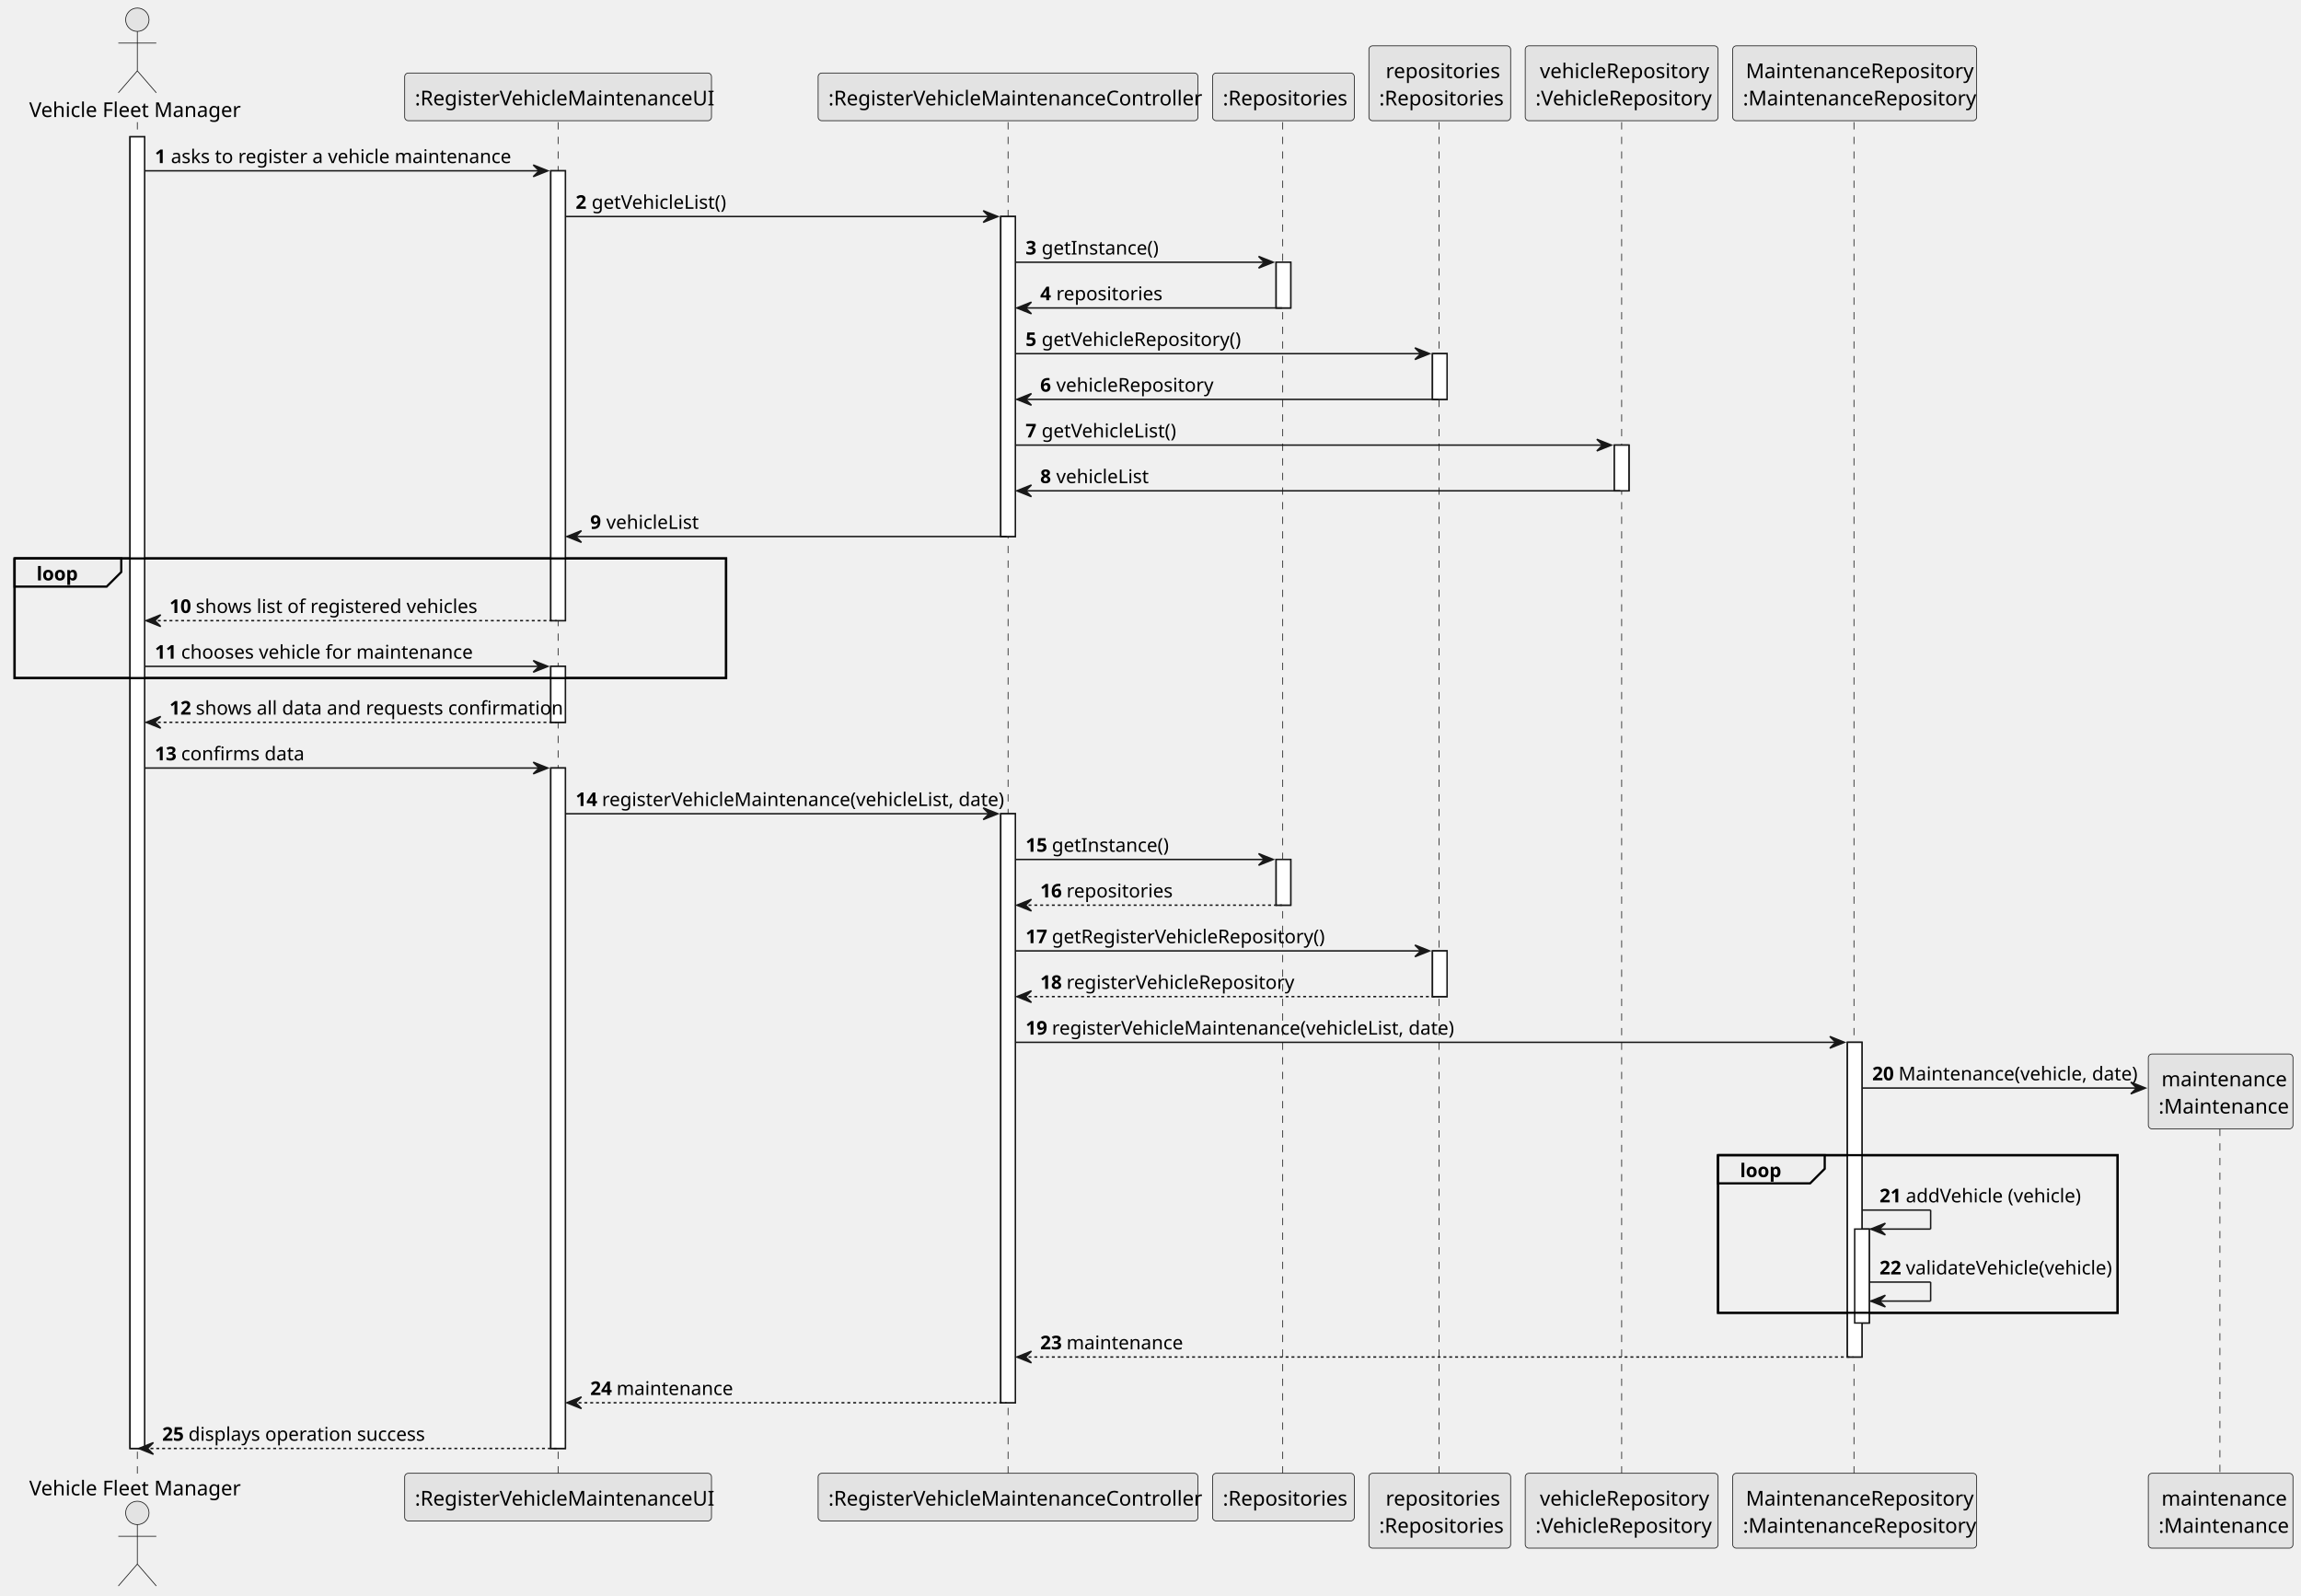
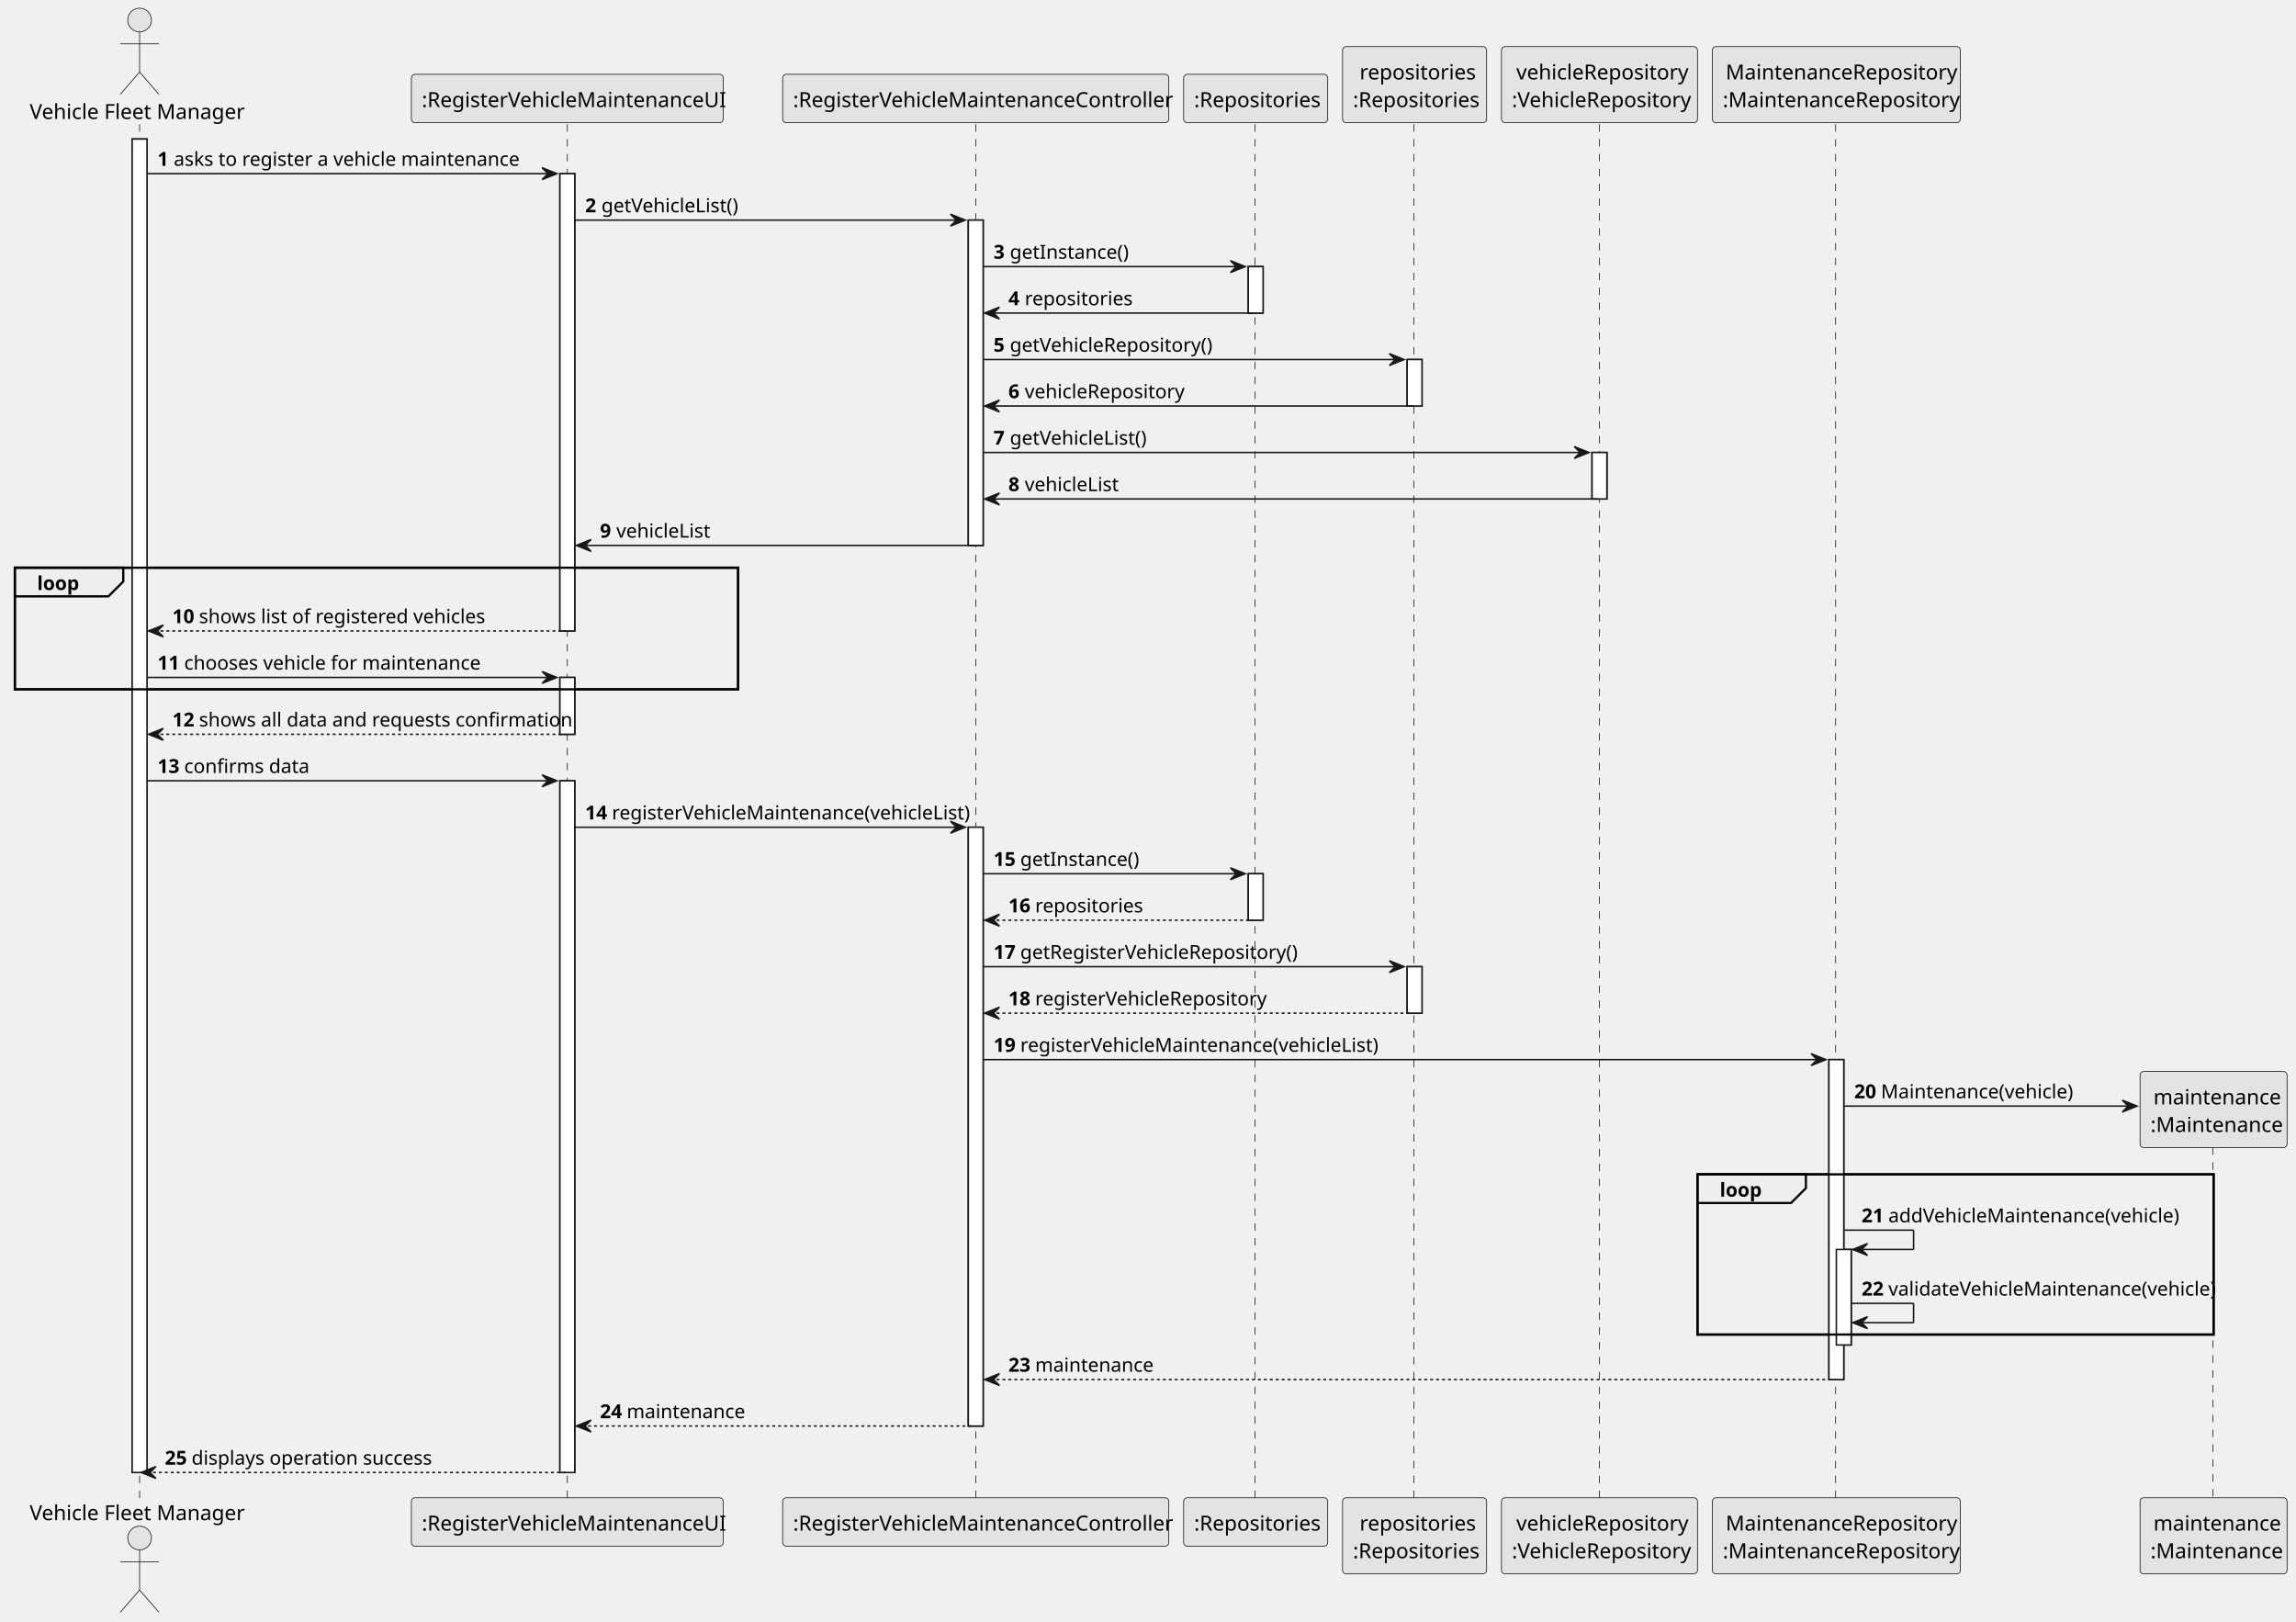
- <svg xmlns="http://www.w3.org/2000/svg" contentStyleType="text/css" height="1092px" preserveAspectRatio="none" style="width:1575px;height:1092px;background:#FFFFFF;" version="1.1" viewBox="0 0 1575 1092" width="1575px" zoomAndPan="magnify">
+ <svg xmlns="http://www.w3.org/2000/svg" contentStyleType="text/css" height="1092px" preserveAspectRatio="none" style="width:1546px;height:1092px;background:#FFFFFF;" version="1.1" viewBox="0 0 1546 1092" width="1546px" zoomAndPan="magnify">
  <defs />
  <g>
    <rect fill="#FFFFFF" height="897.809" style="stroke:#181818;stroke-width:1.0;" width="10" x="89" y="93.621" />
    <rect fill="#FFFFFF" height="307.91" style="stroke:#181818;stroke-width:1.0;" width="10" x="377" y="116.912" />
    <rect fill="#FFFFFF" height="38.291" style="stroke:#181818;stroke-width:1.0;" width="10" x="377" y="456.113" />
    <rect fill="#FFFFFF" height="465.734" style="stroke:#181818;stroke-width:1.0;" width="10" x="377" y="525.695" />
-     <rect fill="#FFFFFF" height="219.037" style="stroke:#181818;stroke-width:1.0;" width="10" x="685" y="148.203" />
-     <rect fill="#FFFFFF" height="403.152" style="stroke:#181818;stroke-width:1.0;" width="10" x="685" y="556.986" />
-     <rect fill="#FFFFFF" height="31.291" style="stroke:#181818;stroke-width:1.0;" width="10" x="873.5" y="179.494" />
-     <rect fill="#FFFFFF" height="31.291" style="stroke:#181818;stroke-width:1.0;" width="10" x="873.5" y="588.277" />
-     <rect fill="#FFFFFF" height="31.291" style="stroke:#181818;stroke-width:1.0;" width="10" x="980.5" y="242.076" />
-     <rect fill="#FFFFFF" height="31.291" style="stroke:#181818;stroke-width:1.0;" width="10" x="980.5" y="650.859" />
-     <rect fill="#FFFFFF" height="31.291" style="stroke:#181818;stroke-width:1.0;" width="10" x="1105" y="304.658" />
-     <rect fill="#FFFFFF" height="215.406" style="stroke:#181818;stroke-width:1.0;" width="10" x="1264.5" y="713.441" />
-     <rect fill="#FFFFFF" height="64.291" style="stroke:#181818;stroke-width:1.0;" width="10" x="1269.5" y="841.266" />
+     <rect fill="#FFFFFF" height="219.037" style="stroke:#181818;stroke-width:1.0;" width="10" x="652" y="148.203" />
+     <rect fill="#FFFFFF" height="403.152" style="stroke:#181818;stroke-width:1.0;" width="10" x="652" y="556.986" />
+     <rect fill="#FFFFFF" height="31.291" style="stroke:#181818;stroke-width:1.0;" width="10" x="840.5" y="179.494" />
+     <rect fill="#FFFFFF" height="31.291" style="stroke:#181818;stroke-width:1.0;" width="10" x="840.5" y="588.277" />
+     <rect fill="#FFFFFF" height="31.291" style="stroke:#181818;stroke-width:1.0;" width="10" x="947.5" y="242.076" />
+     <rect fill="#FFFFFF" height="31.291" style="stroke:#181818;stroke-width:1.0;" width="10" x="947.5" y="650.859" />
+     <rect fill="#FFFFFF" height="31.291" style="stroke:#181818;stroke-width:1.0;" width="10" x="1072" y="304.658" />
+     <rect fill="#FFFFFF" height="215.406" style="stroke:#181818;stroke-width:1.0;" width="10" x="1231.5" y="713.441" />
+     <rect fill="#FFFFFF" height="64.291" style="stroke:#181818;stroke-width:1.0;" width="10" x="1236.5" y="841.266" />
    <rect fill="none" height="81.873" style="stroke:#000000;stroke-width:1.5;" width="487" x="10" y="382.24" />
-     <rect fill="none" height="107.873" style="stroke:#000000;stroke-width:1.5;" width="273.5" x="1176" y="790.684" />
+     <rect fill="none" height="107.873" style="stroke:#000000;stroke-width:1.5;" width="347.5" x="1143" y="790.684" />
    <line style="stroke:#181818;stroke-width:0.5;stroke-dasharray:5.0,5.0;" x1="94" x2="94" y1="83.621" y2="1009.43" />
    <line style="stroke:#181818;stroke-width:0.5;stroke-dasharray:5.0,5.0;" x1="382" x2="382" y1="83.621" y2="1009.43" />
-     <line style="stroke:#181818;stroke-width:0.5;stroke-dasharray:5.0,5.0;" x1="690" x2="690" y1="83.621" y2="1009.43" />
-     <line style="stroke:#181818;stroke-width:0.5;stroke-dasharray:5.0,5.0;" x1="878" x2="878" y1="83.621" y2="1009.43" />
-     <line style="stroke:#181818;stroke-width:0.5;stroke-dasharray:5.0,5.0;" x1="985" x2="985" y1="83.621" y2="1009.43" />
-     <line style="stroke:#181818;stroke-width:0.5;stroke-dasharray:5.0,5.0;" x1="1110" x2="1110" y1="83.621" y2="1009.43" />
-     <line style="stroke:#181818;stroke-width:0.5;stroke-dasharray:5.0,5.0;" x1="1269" x2="1269" y1="83.621" y2="1009.43" />
-     <line style="stroke:#181818;stroke-width:0.5;stroke-dasharray:5.0,5.0;" x1="1519.5" x2="1519.5" y1="762.562" y2="1009.43" />
+     <line style="stroke:#181818;stroke-width:0.5;stroke-dasharray:5.0,5.0;" x1="657" x2="657" y1="83.621" y2="1009.43" />
+     <line style="stroke:#181818;stroke-width:0.5;stroke-dasharray:5.0,5.0;" x1="845" x2="845" y1="83.621" y2="1009.43" />
+     <line style="stroke:#181818;stroke-width:0.5;stroke-dasharray:5.0,5.0;" x1="952" x2="952" y1="83.621" y2="1009.43" />
+     <line style="stroke:#181818;stroke-width:0.5;stroke-dasharray:5.0,5.0;" x1="1077" x2="1077" y1="83.621" y2="1009.43" />
+     <line style="stroke:#181818;stroke-width:0.5;stroke-dasharray:5.0,5.0;" x1="1236" x2="1236" y1="83.621" y2="1009.43" />
+     <line style="stroke:#181818;stroke-width:0.5;stroke-dasharray:5.0,5.0;" x1="1490" x2="1490" y1="762.562" y2="1009.43" />
    <text fill="#000000" font-family="sans-serif" font-size="14" lengthAdjust="spacing" textLength="142" x="20" y="80.107">Vehicle Fleet Manager</text>
    <ellipse cx="94" cy="13.5" fill="#E3E3E3" rx="8" ry="8" style="stroke:#181818;stroke-width:0.5;" />
    <path d="M94,21.5 L94,48.5 M81,29.5 L107,29.5 M94,48.5 L81,63.5 M94,48.5 L107,63.5 " fill="none" style="stroke:#181818;stroke-width:0.5;" />
    <text fill="#000000" font-family="sans-serif" font-size="14" lengthAdjust="spacing" textLength="142" x="20" y="1023.537">Vehicle Fleet Manager</text>
    <ellipse cx="94" cy="1035.551" fill="#E3E3E3" rx="8" ry="8" style="stroke:#181818;stroke-width:0.5;" />
    <path d="M94,1043.551 L94,1070.551 M81,1051.551 L107,1051.551 M94,1070.551 L81,1085.551 M94,1070.551 L107,1085.551 " fill="none" style="stroke:#181818;stroke-width:0.5;" />
    <rect fill="#E3E3E3" height="32.621" rx="2.5" ry="2.5" style="stroke:#181818;stroke-width:0.5;" width="210" x="277" y="50" />
    <text fill="#000000" font-family="sans-serif" font-size="14" lengthAdjust="spacing" textLength="196" x="284" y="72.107">:RegisterVehicleMaintenanceUI</text>
    <rect fill="#E3E3E3" height="32.621" rx="2.5" ry="2.5" style="stroke:#181818;stroke-width:0.5;" width="210" x="277" y="1008.43" />
    <text fill="#000000" font-family="sans-serif" font-size="14" lengthAdjust="spacing" textLength="196" x="284" y="1030.537">:RegisterVehicleMaintenanceUI</text>
-     <rect fill="#E3E3E3" height="32.621" rx="2.5" ry="2.5" style="stroke:#181818;stroke-width:0.5;" width="260" x="560" y="50" />
-     <text fill="#000000" font-family="sans-serif" font-size="14" lengthAdjust="spacing" textLength="246" x="567" y="72.107">:RegisterVehicleMaintenanceController</text>
-     <rect fill="#E3E3E3" height="32.621" rx="2.5" ry="2.5" style="stroke:#181818;stroke-width:0.5;" width="260" x="560" y="1008.43" />
-     <text fill="#000000" font-family="sans-serif" font-size="14" lengthAdjust="spacing" textLength="246" x="567" y="1030.537">:RegisterVehicleMaintenanceController</text>
-     <rect fill="#E3E3E3" height="32.621" rx="2.5" ry="2.5" style="stroke:#181818;stroke-width:0.5;" width="97" x="830" y="50" />
-     <text fill="#000000" font-family="sans-serif" font-size="14" lengthAdjust="spacing" textLength="83" x="837" y="72.107">:Repositories</text>
-     <rect fill="#E3E3E3" height="32.621" rx="2.5" ry="2.5" style="stroke:#181818;stroke-width:0.5;" width="97" x="830" y="1008.43" />
-     <text fill="#000000" font-family="sans-serif" font-size="14" lengthAdjust="spacing" textLength="83" x="837" y="1030.537">:Repositories</text>
-     <rect fill="#E3E3E3" height="51.242" rx="2.5" ry="2.5" style="stroke:#181818;stroke-width:0.5;" width="97" x="937" y="31.379" />
-     <text fill="#000000" font-family="sans-serif" font-size="14" lengthAdjust="spacing" textLength="74" x="948.5" y="53.486">repositories</text>
-     <text fill="#000000" font-family="sans-serif" font-size="14" lengthAdjust="spacing" textLength="83" x="944" y="72.107">:Repositories</text>
-     <rect fill="#E3E3E3" height="51.242" rx="2.5" ry="2.5" style="stroke:#181818;stroke-width:0.5;" width="97" x="937" y="1008.43" />
-     <text fill="#000000" font-family="sans-serif" font-size="14" lengthAdjust="spacing" textLength="74" x="948.5" y="1030.537">repositories</text>
-     <text fill="#000000" font-family="sans-serif" font-size="14" lengthAdjust="spacing" textLength="83" x="944" y="1049.158">:Repositories</text>
-     <rect fill="#E3E3E3" height="51.242" rx="2.5" ry="2.5" style="stroke:#181818;stroke-width:0.5;" width="132" x="1044" y="31.379" />
-     <text fill="#000000" font-family="sans-serif" font-size="14" lengthAdjust="spacing" textLength="112" x="1054" y="53.486">vehicleRepository</text>
-     <text fill="#000000" font-family="sans-serif" font-size="14" lengthAdjust="spacing" textLength="118" x="1051" y="72.107">:VehicleRepository</text>
-     <rect fill="#E3E3E3" height="51.242" rx="2.5" ry="2.5" style="stroke:#181818;stroke-width:0.5;" width="132" x="1044" y="1008.43" />
-     <text fill="#000000" font-family="sans-serif" font-size="14" lengthAdjust="spacing" textLength="112" x="1054" y="1030.537">vehicleRepository</text>
-     <text fill="#000000" font-family="sans-serif" font-size="14" lengthAdjust="spacing" textLength="118" x="1051" y="1049.158">:VehicleRepository</text>
-     <rect fill="#E3E3E3" height="51.242" rx="2.5" ry="2.5" style="stroke:#181818;stroke-width:0.5;" width="167" x="1186" y="31.379" />
-     <text fill="#000000" font-family="sans-serif" font-size="14" lengthAdjust="spacing" textLength="149" x="1195" y="53.486">MaintenanceRepository</text>
-     <text fill="#000000" font-family="sans-serif" font-size="14" lengthAdjust="spacing" textLength="153" x="1193" y="72.107">:MaintenanceRepository</text>
-     <rect fill="#E3E3E3" height="51.242" rx="2.5" ry="2.5" style="stroke:#181818;stroke-width:0.5;" width="167" x="1186" y="1008.43" />
-     <text fill="#000000" font-family="sans-serif" font-size="14" lengthAdjust="spacing" textLength="149" x="1195" y="1030.537">MaintenanceRepository</text>
-     <text fill="#000000" font-family="sans-serif" font-size="14" lengthAdjust="spacing" textLength="153" x="1193" y="1049.158">:MaintenanceRepository</text>
-     <rect fill="#E3E3E3" height="51.242" rx="2.5" ry="2.5" style="stroke:#181818;stroke-width:0.5;" width="99" x="1470.5" y="1008.43" />
-     <text fill="#000000" font-family="sans-serif" font-size="14" lengthAdjust="spacing" textLength="81" x="1479.5" y="1030.537">maintenance</text>
-     <text fill="#000000" font-family="sans-serif" font-size="14" lengthAdjust="spacing" textLength="85" x="1477.5" y="1049.158">:Maintenance</text>
+     <rect fill="#E3E3E3" height="32.621" rx="2.5" ry="2.5" style="stroke:#181818;stroke-width:0.5;" width="260" x="527" y="50" />
+     <text fill="#000000" font-family="sans-serif" font-size="14" lengthAdjust="spacing" textLength="246" x="534" y="72.107">:RegisterVehicleMaintenanceController</text>
+     <rect fill="#E3E3E3" height="32.621" rx="2.5" ry="2.5" style="stroke:#181818;stroke-width:0.5;" width="260" x="527" y="1008.43" />
+     <text fill="#000000" font-family="sans-serif" font-size="14" lengthAdjust="spacing" textLength="246" x="534" y="1030.537">:RegisterVehicleMaintenanceController</text>
+     <rect fill="#E3E3E3" height="32.621" rx="2.5" ry="2.5" style="stroke:#181818;stroke-width:0.5;" width="97" x="797" y="50" />
+     <text fill="#000000" font-family="sans-serif" font-size="14" lengthAdjust="spacing" textLength="83" x="804" y="72.107">:Repositories</text>
+     <rect fill="#E3E3E3" height="32.621" rx="2.5" ry="2.5" style="stroke:#181818;stroke-width:0.5;" width="97" x="797" y="1008.43" />
+     <text fill="#000000" font-family="sans-serif" font-size="14" lengthAdjust="spacing" textLength="83" x="804" y="1030.537">:Repositories</text>
+     <rect fill="#E3E3E3" height="51.242" rx="2.5" ry="2.5" style="stroke:#181818;stroke-width:0.5;" width="97" x="904" y="31.379" />
+     <text fill="#000000" font-family="sans-serif" font-size="14" lengthAdjust="spacing" textLength="74" x="915.5" y="53.486">repositories</text>
+     <text fill="#000000" font-family="sans-serif" font-size="14" lengthAdjust="spacing" textLength="83" x="911" y="72.107">:Repositories</text>
+     <rect fill="#E3E3E3" height="51.242" rx="2.5" ry="2.5" style="stroke:#181818;stroke-width:0.5;" width="97" x="904" y="1008.43" />
+     <text fill="#000000" font-family="sans-serif" font-size="14" lengthAdjust="spacing" textLength="74" x="915.5" y="1030.537">repositories</text>
+     <text fill="#000000" font-family="sans-serif" font-size="14" lengthAdjust="spacing" textLength="83" x="911" y="1049.158">:Repositories</text>
+     <rect fill="#E3E3E3" height="51.242" rx="2.5" ry="2.5" style="stroke:#181818;stroke-width:0.5;" width="132" x="1011" y="31.379" />
+     <text fill="#000000" font-family="sans-serif" font-size="14" lengthAdjust="spacing" textLength="112" x="1021" y="53.486">vehicleRepository</text>
+     <text fill="#000000" font-family="sans-serif" font-size="14" lengthAdjust="spacing" textLength="118" x="1018" y="72.107">:VehicleRepository</text>
+     <rect fill="#E3E3E3" height="51.242" rx="2.5" ry="2.5" style="stroke:#181818;stroke-width:0.5;" width="132" x="1011" y="1008.43" />
+     <text fill="#000000" font-family="sans-serif" font-size="14" lengthAdjust="spacing" textLength="112" x="1021" y="1030.537">vehicleRepository</text>
+     <text fill="#000000" font-family="sans-serif" font-size="14" lengthAdjust="spacing" textLength="118" x="1018" y="1049.158">:VehicleRepository</text>
+     <rect fill="#E3E3E3" height="51.242" rx="2.5" ry="2.5" style="stroke:#181818;stroke-width:0.5;" width="167" x="1153" y="31.379" />
+     <text fill="#000000" font-family="sans-serif" font-size="14" lengthAdjust="spacing" textLength="149" x="1162" y="53.486">MaintenanceRepository</text>
+     <text fill="#000000" font-family="sans-serif" font-size="14" lengthAdjust="spacing" textLength="153" x="1160" y="72.107">:MaintenanceRepository</text>
+     <rect fill="#E3E3E3" height="51.242" rx="2.5" ry="2.5" style="stroke:#181818;stroke-width:0.5;" width="167" x="1153" y="1008.43" />
+     <text fill="#000000" font-family="sans-serif" font-size="14" lengthAdjust="spacing" textLength="149" x="1162" y="1030.537">MaintenanceRepository</text>
+     <text fill="#000000" font-family="sans-serif" font-size="14" lengthAdjust="spacing" textLength="153" x="1160" y="1049.158">:MaintenanceRepository</text>
+     <rect fill="#E3E3E3" height="51.242" rx="2.5" ry="2.5" style="stroke:#181818;stroke-width:0.5;" width="99" x="1441" y="1008.43" />
+     <text fill="#000000" font-family="sans-serif" font-size="14" lengthAdjust="spacing" textLength="81" x="1450" y="1030.537">maintenance</text>
+     <text fill="#000000" font-family="sans-serif" font-size="14" lengthAdjust="spacing" textLength="85" x="1448" y="1049.158">:Maintenance</text>
    <rect fill="#FFFFFF" height="897.809" style="stroke:#181818;stroke-width:1.0;" width="10" x="89" y="93.621" />
    <rect fill="#FFFFFF" height="307.91" style="stroke:#181818;stroke-width:1.0;" width="10" x="377" y="116.912" />
    <rect fill="#FFFFFF" height="38.291" style="stroke:#181818;stroke-width:1.0;" width="10" x="377" y="456.113" />
    <rect fill="#FFFFFF" height="465.734" style="stroke:#181818;stroke-width:1.0;" width="10" x="377" y="525.695" />
-     <rect fill="#FFFFFF" height="219.037" style="stroke:#181818;stroke-width:1.0;" width="10" x="685" y="148.203" />
-     <rect fill="#FFFFFF" height="403.152" style="stroke:#181818;stroke-width:1.0;" width="10" x="685" y="556.986" />
-     <rect fill="#FFFFFF" height="31.291" style="stroke:#181818;stroke-width:1.0;" width="10" x="873.5" y="179.494" />
-     <rect fill="#FFFFFF" height="31.291" style="stroke:#181818;stroke-width:1.0;" width="10" x="873.5" y="588.277" />
-     <rect fill="#FFFFFF" height="31.291" style="stroke:#181818;stroke-width:1.0;" width="10" x="980.5" y="242.076" />
-     <rect fill="#FFFFFF" height="31.291" style="stroke:#181818;stroke-width:1.0;" width="10" x="980.5" y="650.859" />
-     <rect fill="#FFFFFF" height="31.291" style="stroke:#181818;stroke-width:1.0;" width="10" x="1105" y="304.658" />
-     <rect fill="#FFFFFF" height="215.406" style="stroke:#181818;stroke-width:1.0;" width="10" x="1264.5" y="713.441" />
-     <rect fill="#FFFFFF" height="64.291" style="stroke:#181818;stroke-width:1.0;" width="10" x="1269.5" y="841.266" />
+     <rect fill="#FFFFFF" height="219.037" style="stroke:#181818;stroke-width:1.0;" width="10" x="652" y="148.203" />
+     <rect fill="#FFFFFF" height="403.152" style="stroke:#181818;stroke-width:1.0;" width="10" x="652" y="556.986" />
+     <rect fill="#FFFFFF" height="31.291" style="stroke:#181818;stroke-width:1.0;" width="10" x="840.5" y="179.494" />
+     <rect fill="#FFFFFF" height="31.291" style="stroke:#181818;stroke-width:1.0;" width="10" x="840.5" y="588.277" />
+     <rect fill="#FFFFFF" height="31.291" style="stroke:#181818;stroke-width:1.0;" width="10" x="947.5" y="242.076" />
+     <rect fill="#FFFFFF" height="31.291" style="stroke:#181818;stroke-width:1.0;" width="10" x="947.5" y="650.859" />
+     <rect fill="#FFFFFF" height="31.291" style="stroke:#181818;stroke-width:1.0;" width="10" x="1072" y="304.658" />
+     <rect fill="#FFFFFF" height="215.406" style="stroke:#181818;stroke-width:1.0;" width="10" x="1231.5" y="713.441" />
+     <rect fill="#FFFFFF" height="64.291" style="stroke:#181818;stroke-width:1.0;" width="10" x="1236.5" y="841.266" />
    <polygon fill="#181818" points="365,112.912,375,116.912,365,120.912,369,116.912" style="stroke:#181818;stroke-width:1.0;" />
    <line style="stroke:#181818;stroke-width:1.0;" x1="99" x2="371" y1="116.912" y2="116.912" />
    <text fill="#000000" font-family="sans-serif" font-size="13" font-weight="bold" lengthAdjust="spacing" textLength="7" x="106" y="111.649">1</text>
    <text fill="#000000" font-family="sans-serif" font-size="13" lengthAdjust="spacing" textLength="222" x="117" y="111.649">asks to register a vehicle maintenance</text>
-     <polygon fill="#181818" points="673,144.203,683,148.203,673,152.203,677,148.203" style="stroke:#181818;stroke-width:1.0;" />
-     <line style="stroke:#181818;stroke-width:1.0;" x1="387" x2="679" y1="148.203" y2="148.203" />
+     <polygon fill="#181818" points="640,144.203,650,148.203,640,152.203,644,148.203" style="stroke:#181818;stroke-width:1.0;" />
+     <line style="stroke:#181818;stroke-width:1.0;" x1="387" x2="646" y1="148.203" y2="148.203" />
    <text fill="#000000" font-family="sans-serif" font-size="13" font-weight="bold" lengthAdjust="spacing" textLength="7" x="394" y="142.94">2</text>
    <text fill="#000000" font-family="sans-serif" font-size="13" lengthAdjust="spacing" textLength="90" x="405" y="142.94">getVehicleList()</text>
-     <polygon fill="#181818" points="861.5,175.494,871.5,179.494,861.5,183.494,865.5,179.494" style="stroke:#181818;stroke-width:1.0;" />
-     <line style="stroke:#181818;stroke-width:1.0;" x1="695" x2="867.5" y1="179.494" y2="179.494" />
-     <text fill="#000000" font-family="sans-serif" font-size="13" font-weight="bold" lengthAdjust="spacing" textLength="7" x="702" y="174.231">3</text>
-     <text fill="#000000" font-family="sans-serif" font-size="13" lengthAdjust="spacing" textLength="75" x="713" y="174.231">getInstance()</text>
-     <polygon fill="#181818" points="706,206.785,696,210.785,706,214.785,702,210.785" style="stroke:#181818;stroke-width:1.0;" />
-     <line style="stroke:#181818;stroke-width:1.0;" x1="700" x2="877.5" y1="210.785" y2="210.785" />
-     <text fill="#000000" font-family="sans-serif" font-size="13" font-weight="bold" lengthAdjust="spacing" textLength="7" x="712" y="205.523">4</text>
-     <text fill="#000000" font-family="sans-serif" font-size="13" lengthAdjust="spacing" textLength="67" x="723" y="205.523">repositories</text>
-     <polygon fill="#181818" points="968.5,238.076,978.5,242.076,968.5,246.076,972.5,242.076" style="stroke:#181818;stroke-width:1.0;" />
-     <line style="stroke:#181818;stroke-width:1.0;" x1="695" x2="974.5" y1="242.076" y2="242.076" />
-     <text fill="#000000" font-family="sans-serif" font-size="13" font-weight="bold" lengthAdjust="spacing" textLength="7" x="702" y="236.814">5</text>
-     <text fill="#000000" font-family="sans-serif" font-size="13" lengthAdjust="spacing" textLength="131" x="713" y="236.814">getVehicleRepository()</text>
-     <polygon fill="#181818" points="706,269.367,696,273.367,706,277.367,702,273.367" style="stroke:#181818;stroke-width:1.0;" />
-     <line style="stroke:#181818;stroke-width:1.0;" x1="700" x2="984.5" y1="273.367" y2="273.367" />
-     <text fill="#000000" font-family="sans-serif" font-size="13" font-weight="bold" lengthAdjust="spacing" textLength="7" x="712" y="268.104">6</text>
-     <text fill="#000000" font-family="sans-serif" font-size="13" lengthAdjust="spacing" textLength="101" x="723" y="268.104">vehicleRepository</text>
-     <polygon fill="#181818" points="1093,300.658,1103,304.658,1093,308.658,1097,304.658" style="stroke:#181818;stroke-width:1.0;" />
-     <line style="stroke:#181818;stroke-width:1.0;" x1="695" x2="1099" y1="304.658" y2="304.658" />
-     <text fill="#000000" font-family="sans-serif" font-size="13" font-weight="bold" lengthAdjust="spacing" textLength="7" x="702" y="299.396">7</text>
-     <text fill="#000000" font-family="sans-serif" font-size="13" lengthAdjust="spacing" textLength="90" x="713" y="299.396">getVehicleList()</text>
-     <polygon fill="#181818" points="706,331.949,696,335.949,706,339.949,702,335.949" style="stroke:#181818;stroke-width:1.0;" />
-     <line style="stroke:#181818;stroke-width:1.0;" x1="700" x2="1109" y1="335.949" y2="335.949" />
-     <text fill="#000000" font-family="sans-serif" font-size="13" font-weight="bold" lengthAdjust="spacing" textLength="7" x="712" y="330.687">8</text>
-     <text fill="#000000" font-family="sans-serif" font-size="13" lengthAdjust="spacing" textLength="60" x="723" y="330.687">vehicleList</text>
+     <polygon fill="#181818" points="828.5,175.494,838.5,179.494,828.5,183.494,832.5,179.494" style="stroke:#181818;stroke-width:1.0;" />
+     <line style="stroke:#181818;stroke-width:1.0;" x1="662" x2="834.5" y1="179.494" y2="179.494" />
+     <text fill="#000000" font-family="sans-serif" font-size="13" font-weight="bold" lengthAdjust="spacing" textLength="7" x="669" y="174.231">3</text>
+     <text fill="#000000" font-family="sans-serif" font-size="13" lengthAdjust="spacing" textLength="75" x="680" y="174.231">getInstance()</text>
+     <polygon fill="#181818" points="673,206.785,663,210.785,673,214.785,669,210.785" style="stroke:#181818;stroke-width:1.0;" />
+     <line style="stroke:#181818;stroke-width:1.0;" x1="667" x2="844.5" y1="210.785" y2="210.785" />
+     <text fill="#000000" font-family="sans-serif" font-size="13" font-weight="bold" lengthAdjust="spacing" textLength="7" x="679" y="205.523">4</text>
+     <text fill="#000000" font-family="sans-serif" font-size="13" lengthAdjust="spacing" textLength="67" x="690" y="205.523">repositories</text>
+     <polygon fill="#181818" points="935.5,238.076,945.5,242.076,935.5,246.076,939.5,242.076" style="stroke:#181818;stroke-width:1.0;" />
+     <line style="stroke:#181818;stroke-width:1.0;" x1="662" x2="941.5" y1="242.076" y2="242.076" />
+     <text fill="#000000" font-family="sans-serif" font-size="13" font-weight="bold" lengthAdjust="spacing" textLength="7" x="669" y="236.814">5</text>
+     <text fill="#000000" font-family="sans-serif" font-size="13" lengthAdjust="spacing" textLength="131" x="680" y="236.814">getVehicleRepository()</text>
+     <polygon fill="#181818" points="673,269.367,663,273.367,673,277.367,669,273.367" style="stroke:#181818;stroke-width:1.0;" />
+     <line style="stroke:#181818;stroke-width:1.0;" x1="667" x2="951.5" y1="273.367" y2="273.367" />
+     <text fill="#000000" font-family="sans-serif" font-size="13" font-weight="bold" lengthAdjust="spacing" textLength="7" x="679" y="268.104">6</text>
+     <text fill="#000000" font-family="sans-serif" font-size="13" lengthAdjust="spacing" textLength="101" x="690" y="268.104">vehicleRepository</text>
+     <polygon fill="#181818" points="1060,300.658,1070,304.658,1060,308.658,1064,304.658" style="stroke:#181818;stroke-width:1.0;" />
+     <line style="stroke:#181818;stroke-width:1.0;" x1="662" x2="1066" y1="304.658" y2="304.658" />
+     <text fill="#000000" font-family="sans-serif" font-size="13" font-weight="bold" lengthAdjust="spacing" textLength="7" x="669" y="299.396">7</text>
+     <text fill="#000000" font-family="sans-serif" font-size="13" lengthAdjust="spacing" textLength="90" x="680" y="299.396">getVehicleList()</text>
+     <polygon fill="#181818" points="673,331.949,663,335.949,673,339.949,669,335.949" style="stroke:#181818;stroke-width:1.0;" />
+     <line style="stroke:#181818;stroke-width:1.0;" x1="667" x2="1076" y1="335.949" y2="335.949" />
+     <text fill="#000000" font-family="sans-serif" font-size="13" font-weight="bold" lengthAdjust="spacing" textLength="7" x="679" y="330.687">8</text>
+     <text fill="#000000" font-family="sans-serif" font-size="13" lengthAdjust="spacing" textLength="60" x="690" y="330.687">vehicleList</text>
    <polygon fill="#181818" points="398,363.24,388,367.24,398,371.24,394,367.24" style="stroke:#181818;stroke-width:1.0;" />
-     <line style="stroke:#181818;stroke-width:1.0;" x1="392" x2="689" y1="367.24" y2="367.24" />
+     <line style="stroke:#181818;stroke-width:1.0;" x1="392" x2="656" y1="367.24" y2="367.24" />
    <text fill="#000000" font-family="sans-serif" font-size="13" font-weight="bold" lengthAdjust="spacing" textLength="7" x="404" y="361.978">9</text>
    <text fill="#000000" font-family="sans-serif" font-size="13" lengthAdjust="spacing" textLength="60" x="415" y="361.978">vehicleList</text>
    <path d="M10,382.24 L83,382.24 L83,391.531 L73,401.531 L10,401.531 L10,382.24 " fill="#EEEEEE" style="stroke:#000000;stroke-width:1.5;" />
    <rect fill="none" height="81.873" style="stroke:#000000;stroke-width:1.5;" width="487" x="10" y="382.24" />
    <text fill="#000000" font-family="sans-serif" font-size="13" font-weight="bold" lengthAdjust="spacing" textLength="28" x="25" y="397.269">loop</text>
    <polygon fill="#181818" points="110,420.822,100,424.822,110,428.822,106,424.822" style="stroke:#181818;stroke-width:1.0;" />
    <line style="stroke:#181818;stroke-width:1.0;stroke-dasharray:2.0,2.0;" x1="104" x2="381" y1="424.822" y2="424.822" />
    <text fill="#000000" font-family="sans-serif" font-size="13" font-weight="bold" lengthAdjust="spacing" textLength="14" x="116" y="419.56">10</text>
    <text fill="#000000" font-family="sans-serif" font-size="13" lengthAdjust="spacing" textLength="183" x="134" y="419.56">shows list of registered vehicles</text>
    <polygon fill="#181818" points="365,452.113,375,456.113,365,460.113,369,456.113" style="stroke:#181818;stroke-width:1.0;" />
    <line style="stroke:#181818;stroke-width:1.0;" x1="99" x2="371" y1="456.113" y2="456.113" />
    <text fill="#000000" font-family="sans-serif" font-size="13" font-weight="bold" lengthAdjust="spacing" textLength="14" x="106" y="450.851">11</text>
    <text fill="#000000" font-family="sans-serif" font-size="13" lengthAdjust="spacing" textLength="188" x="124" y="450.851">chooses vehicle for maintenance</text>
    <polygon fill="#181818" points="110,490.404,100,494.404,110,498.404,106,494.404" style="stroke:#181818;stroke-width:1.0;" />
    <line style="stroke:#181818;stroke-width:1.0;stroke-dasharray:2.0,2.0;" x1="104" x2="381" y1="494.404" y2="494.404" />
    <text fill="#000000" font-family="sans-serif" font-size="13" font-weight="bold" lengthAdjust="spacing" textLength="14" x="116" y="489.142">12</text>
    <text fill="#000000" font-family="sans-serif" font-size="13" lengthAdjust="spacing" textLength="236" x="134" y="489.142">shows all data and requests confirmation</text>
    <polygon fill="#181818" points="365,521.695,375,525.695,365,529.695,369,525.695" style="stroke:#181818;stroke-width:1.0;" />
    <line style="stroke:#181818;stroke-width:1.0;" x1="99" x2="371" y1="525.695" y2="525.695" />
    <text fill="#000000" font-family="sans-serif" font-size="13" font-weight="bold" lengthAdjust="spacing" textLength="14" x="106" y="520.433">13</text>
    <text fill="#000000" font-family="sans-serif" font-size="13" lengthAdjust="spacing" textLength="78" x="124" y="520.433">confirms data</text>
-     <polygon fill="#181818" points="673,552.986,683,556.986,673,560.986,677,556.986" style="stroke:#181818;stroke-width:1.0;" />
-     <line style="stroke:#181818;stroke-width:1.0;" x1="387" x2="679" y1="556.986" y2="556.986" />
+     <polygon fill="#181818" points="640,552.986,650,556.986,640,560.986,644,556.986" style="stroke:#181818;stroke-width:1.0;" />
+     <line style="stroke:#181818;stroke-width:1.0;" x1="387" x2="646" y1="556.986" y2="556.986" />
    <text fill="#000000" font-family="sans-serif" font-size="13" font-weight="bold" lengthAdjust="spacing" textLength="14" x="394" y="551.724">14</text>
-     <text fill="#000000" font-family="sans-serif" font-size="13" lengthAdjust="spacing" textLength="261" x="412" y="551.724">registerVehicleMaintenance(vehicleList, date)</text>
-     <polygon fill="#181818" points="861.5,584.277,871.5,588.277,861.5,592.277,865.5,588.277" style="stroke:#181818;stroke-width:1.0;" />
-     <line style="stroke:#181818;stroke-width:1.0;" x1="695" x2="867.5" y1="588.277" y2="588.277" />
-     <text fill="#000000" font-family="sans-serif" font-size="13" font-weight="bold" lengthAdjust="spacing" textLength="14" x="702" y="583.015">15</text>
-     <text fill="#000000" font-family="sans-serif" font-size="13" lengthAdjust="spacing" textLength="75" x="720" y="583.015">getInstance()</text>
-     <polygon fill="#181818" points="706,615.568,696,619.568,706,623.568,702,619.568" style="stroke:#181818;stroke-width:1.0;" />
-     <line style="stroke:#181818;stroke-width:1.0;stroke-dasharray:2.0,2.0;" x1="700" x2="877.5" y1="619.568" y2="619.568" />
-     <text fill="#000000" font-family="sans-serif" font-size="13" font-weight="bold" lengthAdjust="spacing" textLength="14" x="712" y="614.306">16</text>
-     <text fill="#000000" font-family="sans-serif" font-size="13" lengthAdjust="spacing" textLength="67" x="730" y="614.306">repositories</text>
-     <polygon fill="#181818" points="968.5,646.859,978.5,650.859,968.5,654.859,972.5,650.859" style="stroke:#181818;stroke-width:1.0;" />
-     <line style="stroke:#181818;stroke-width:1.0;" x1="695" x2="974.5" y1="650.859" y2="650.859" />
-     <text fill="#000000" font-family="sans-serif" font-size="13" font-weight="bold" lengthAdjust="spacing" textLength="14" x="702" y="645.597">17</text>
-     <text fill="#000000" font-family="sans-serif" font-size="13" lengthAdjust="spacing" textLength="179" x="720" y="645.597">getRegisterVehicleRepository()</text>
-     <polygon fill="#181818" points="706,678.15,696,682.15,706,686.15,702,682.15" style="stroke:#181818;stroke-width:1.0;" />
-     <line style="stroke:#181818;stroke-width:1.0;stroke-dasharray:2.0,2.0;" x1="700" x2="984.5" y1="682.15" y2="682.15" />
-     <text fill="#000000" font-family="sans-serif" font-size="13" font-weight="bold" lengthAdjust="spacing" textLength="14" x="712" y="676.888">18</text>
-     <text fill="#000000" font-family="sans-serif" font-size="13" lengthAdjust="spacing" textLength="148" x="730" y="676.888">registerVehicleRepository</text>
-     <polygon fill="#181818" points="1252.5,709.441,1262.5,713.441,1252.5,717.441,1256.5,713.441" style="stroke:#181818;stroke-width:1.0;" />
-     <line style="stroke:#181818;stroke-width:1.0;" x1="695" x2="1258.5" y1="713.441" y2="713.441" />
-     <text fill="#000000" font-family="sans-serif" font-size="13" font-weight="bold" lengthAdjust="spacing" textLength="14" x="702" y="708.179">19</text>
-     <text fill="#000000" font-family="sans-serif" font-size="13" lengthAdjust="spacing" textLength="261" x="720" y="708.179">registerVehicleMaintenance(vehicleList, date)</text>
-     <polygon fill="#181818" points="1458.5,740.732,1468.5,744.732,1458.5,748.732,1462.5,744.732" style="stroke:#181818;stroke-width:1.0;" />
-     <line style="stroke:#181818;stroke-width:1.0;" x1="1274.5" x2="1464.5" y1="744.732" y2="744.732" />
-     <text fill="#000000" font-family="sans-serif" font-size="13" font-weight="bold" lengthAdjust="spacing" textLength="14" x="1281.5" y="739.47">20</text>
-     <text fill="#000000" font-family="sans-serif" font-size="13" lengthAdjust="spacing" textLength="154" x="1299.5" y="739.47">Maintenance(vehicle, date)</text>
-     <rect fill="#E3E3E3" height="51.242" rx="2.5" ry="2.5" style="stroke:#181818;stroke-width:0.5;" width="99" x="1470.5" y="721.441" />
-     <text fill="#000000" font-family="sans-serif" font-size="14" lengthAdjust="spacing" textLength="81" x="1479.5" y="743.549">maintenance</text>
-     <text fill="#000000" font-family="sans-serif" font-size="14" lengthAdjust="spacing" textLength="85" x="1477.5" y="762.17">:Maintenance</text>
-     <path d="M1176,790.684 L1249,790.684 L1249,799.975 L1239,809.975 L1176,809.975 L1176,790.684 " fill="#EEEEEE" style="stroke:#000000;stroke-width:1.5;" />
-     <rect fill="none" height="107.873" style="stroke:#000000;stroke-width:1.5;" width="273.5" x="1176" y="790.684" />
-     <text fill="#000000" font-family="sans-serif" font-size="13" font-weight="bold" lengthAdjust="spacing" textLength="28" x="1191" y="805.712">loop</text>
-     <line style="stroke:#181818;stroke-width:1.0;" x1="1274.5" x2="1321.5" y1="828.266" y2="828.266" />
-     <line style="stroke:#181818;stroke-width:1.0;" x1="1321.5" x2="1321.5" y1="828.266" y2="841.266" />
-     <line style="stroke:#181818;stroke-width:1.0;" x1="1280.5" x2="1321.5" y1="841.266" y2="841.266" />
-     <polygon fill="#181818" points="1290.5,837.266,1280.5,841.266,1290.5,845.266,1286.5,841.266" style="stroke:#181818;stroke-width:1.0;" />
-     <text fill="#000000" font-family="sans-serif" font-size="13" font-weight="bold" lengthAdjust="spacing" textLength="14" x="1286.5" y="823.003">21</text>
-     <text fill="#000000" font-family="sans-serif" font-size="13" lengthAdjust="spacing" textLength="115" x="1304.5" y="823.003">addVehicle (vehicle)</text>
-     <line style="stroke:#181818;stroke-width:1.0;" x1="1279.5" x2="1321.5" y1="877.557" y2="877.557" />
-     <line style="stroke:#181818;stroke-width:1.0;" x1="1321.5" x2="1321.5" y1="877.557" y2="890.557" />
-     <line style="stroke:#181818;stroke-width:1.0;" x1="1280.5" x2="1321.5" y1="890.557" y2="890.557" />
-     <polygon fill="#181818" points="1290.5,886.557,1280.5,890.557,1290.5,894.557,1286.5,890.557" style="stroke:#181818;stroke-width:1.0;" />
-     <text fill="#000000" font-family="sans-serif" font-size="13" font-weight="bold" lengthAdjust="spacing" textLength="14" x="1286.5" y="872.294">22</text>
-     <text fill="#000000" font-family="sans-serif" font-size="13" lengthAdjust="spacing" textLength="133" x="1304.5" y="872.294">validateVehicle(vehicle)</text>
-     <polygon fill="#181818" points="706,924.848,696,928.848,706,932.848,702,928.848" style="stroke:#181818;stroke-width:1.0;" />
-     <line style="stroke:#181818;stroke-width:1.0;stroke-dasharray:2.0,2.0;" x1="700" x2="1268.5" y1="928.848" y2="928.848" />
-     <text fill="#000000" font-family="sans-serif" font-size="13" font-weight="bold" lengthAdjust="spacing" textLength="14" x="712" y="923.585">23</text>
-     <text fill="#000000" font-family="sans-serif" font-size="13" lengthAdjust="spacing" textLength="74" x="730" y="923.585">maintenance</text>
+     <text fill="#000000" font-family="sans-serif" font-size="13" lengthAdjust="spacing" textLength="228" x="412" y="551.724">registerVehicleMaintenance(vehicleList)</text>
+     <polygon fill="#181818" points="828.5,584.277,838.5,588.277,828.5,592.277,832.5,588.277" style="stroke:#181818;stroke-width:1.0;" />
+     <line style="stroke:#181818;stroke-width:1.0;" x1="662" x2="834.5" y1="588.277" y2="588.277" />
+     <text fill="#000000" font-family="sans-serif" font-size="13" font-weight="bold" lengthAdjust="spacing" textLength="14" x="669" y="583.015">15</text>
+     <text fill="#000000" font-family="sans-serif" font-size="13" lengthAdjust="spacing" textLength="75" x="687" y="583.015">getInstance()</text>
+     <polygon fill="#181818" points="673,615.568,663,619.568,673,623.568,669,619.568" style="stroke:#181818;stroke-width:1.0;" />
+     <line style="stroke:#181818;stroke-width:1.0;stroke-dasharray:2.0,2.0;" x1="667" x2="844.5" y1="619.568" y2="619.568" />
+     <text fill="#000000" font-family="sans-serif" font-size="13" font-weight="bold" lengthAdjust="spacing" textLength="14" x="679" y="614.306">16</text>
+     <text fill="#000000" font-family="sans-serif" font-size="13" lengthAdjust="spacing" textLength="67" x="697" y="614.306">repositories</text>
+     <polygon fill="#181818" points="935.5,646.859,945.5,650.859,935.5,654.859,939.5,650.859" style="stroke:#181818;stroke-width:1.0;" />
+     <line style="stroke:#181818;stroke-width:1.0;" x1="662" x2="941.5" y1="650.859" y2="650.859" />
+     <text fill="#000000" font-family="sans-serif" font-size="13" font-weight="bold" lengthAdjust="spacing" textLength="14" x="669" y="645.597">17</text>
+     <text fill="#000000" font-family="sans-serif" font-size="13" lengthAdjust="spacing" textLength="179" x="687" y="645.597">getRegisterVehicleRepository()</text>
+     <polygon fill="#181818" points="673,678.15,663,682.15,673,686.15,669,682.15" style="stroke:#181818;stroke-width:1.0;" />
+     <line style="stroke:#181818;stroke-width:1.0;stroke-dasharray:2.0,2.0;" x1="667" x2="951.5" y1="682.15" y2="682.15" />
+     <text fill="#000000" font-family="sans-serif" font-size="13" font-weight="bold" lengthAdjust="spacing" textLength="14" x="679" y="676.888">18</text>
+     <text fill="#000000" font-family="sans-serif" font-size="13" lengthAdjust="spacing" textLength="148" x="697" y="676.888">registerVehicleRepository</text>
+     <polygon fill="#181818" points="1219.5,709.441,1229.5,713.441,1219.5,717.441,1223.5,713.441" style="stroke:#181818;stroke-width:1.0;" />
+     <line style="stroke:#181818;stroke-width:1.0;" x1="662" x2="1225.5" y1="713.441" y2="713.441" />
+     <text fill="#000000" font-family="sans-serif" font-size="13" font-weight="bold" lengthAdjust="spacing" textLength="14" x="669" y="708.179">19</text>
+     <text fill="#000000" font-family="sans-serif" font-size="13" lengthAdjust="spacing" textLength="228" x="687" y="708.179">registerVehicleMaintenance(vehicleList)</text>
+     <polygon fill="#181818" points="1429,740.732,1439,744.732,1429,748.732,1433,744.732" style="stroke:#181818;stroke-width:1.0;" />
+     <line style="stroke:#181818;stroke-width:1.0;" x1="1241.5" x2="1435" y1="744.732" y2="744.732" />
+     <text fill="#000000" font-family="sans-serif" font-size="13" font-weight="bold" lengthAdjust="spacing" textLength="14" x="1248.5" y="739.47">20</text>
+     <text fill="#000000" font-family="sans-serif" font-size="13" lengthAdjust="spacing" textLength="121" x="1266.5" y="739.47">Maintenance(vehicle)</text>
+     <rect fill="#E3E3E3" height="51.242" rx="2.5" ry="2.5" style="stroke:#181818;stroke-width:0.5;" width="99" x="1441" y="721.441" />
+     <text fill="#000000" font-family="sans-serif" font-size="14" lengthAdjust="spacing" textLength="81" x="1450" y="743.549">maintenance</text>
+     <text fill="#000000" font-family="sans-serif" font-size="14" lengthAdjust="spacing" textLength="85" x="1448" y="762.17">:Maintenance</text>
+     <path d="M1143,790.684 L1216,790.684 L1216,799.975 L1206,809.975 L1143,809.975 L1143,790.684 " fill="#EEEEEE" style="stroke:#000000;stroke-width:1.5;" />
+     <rect fill="none" height="107.873" style="stroke:#000000;stroke-width:1.5;" width="347.5" x="1143" y="790.684" />
+     <text fill="#000000" font-family="sans-serif" font-size="13" font-weight="bold" lengthAdjust="spacing" textLength="28" x="1158" y="805.712">loop</text>
+     <line style="stroke:#181818;stroke-width:1.0;" x1="1241.5" x2="1288.5" y1="828.266" y2="828.266" />
+     <line style="stroke:#181818;stroke-width:1.0;" x1="1288.5" x2="1288.5" y1="828.266" y2="841.266" />
+     <line style="stroke:#181818;stroke-width:1.0;" x1="1247.5" x2="1288.5" y1="841.266" y2="841.266" />
+     <polygon fill="#181818" points="1257.5,837.266,1247.5,841.266,1257.5,845.266,1253.5,841.266" style="stroke:#181818;stroke-width:1.0;" />
+     <text fill="#000000" font-family="sans-serif" font-size="13" font-weight="bold" lengthAdjust="spacing" textLength="14" x="1253.5" y="823.003">21</text>
+     <text fill="#000000" font-family="sans-serif" font-size="13" lengthAdjust="spacing" textLength="185" x="1271.5" y="823.003">addVehicleMaintenance(vehicle)</text>
+     <line style="stroke:#181818;stroke-width:1.0;" x1="1246.5" x2="1288.5" y1="877.557" y2="877.557" />
+     <line style="stroke:#181818;stroke-width:1.0;" x1="1288.5" x2="1288.5" y1="877.557" y2="890.557" />
+     <line style="stroke:#181818;stroke-width:1.0;" x1="1247.5" x2="1288.5" y1="890.557" y2="890.557" />
+     <polygon fill="#181818" points="1257.5,886.557,1247.5,890.557,1257.5,894.557,1253.5,890.557" style="stroke:#181818;stroke-width:1.0;" />
+     <text fill="#000000" font-family="sans-serif" font-size="13" font-weight="bold" lengthAdjust="spacing" textLength="14" x="1253.5" y="872.294">22</text>
+     <text fill="#000000" font-family="sans-serif" font-size="13" lengthAdjust="spacing" textLength="207" x="1271.5" y="872.294">validateVehicleMaintenance(vehicle)</text>
+     <polygon fill="#181818" points="673,924.848,663,928.848,673,932.848,669,928.848" style="stroke:#181818;stroke-width:1.0;" />
+     <line style="stroke:#181818;stroke-width:1.0;stroke-dasharray:2.0,2.0;" x1="667" x2="1235.5" y1="928.848" y2="928.848" />
+     <text fill="#000000" font-family="sans-serif" font-size="13" font-weight="bold" lengthAdjust="spacing" textLength="14" x="679" y="923.585">23</text>
+     <text fill="#000000" font-family="sans-serif" font-size="13" lengthAdjust="spacing" textLength="74" x="697" y="923.585">maintenance</text>
    <polygon fill="#181818" points="398,956.139,388,960.139,398,964.139,394,960.139" style="stroke:#181818;stroke-width:1.0;" />
-     <line style="stroke:#181818;stroke-width:1.0;stroke-dasharray:2.0,2.0;" x1="392" x2="689" y1="960.139" y2="960.139" />
+     <line style="stroke:#181818;stroke-width:1.0;stroke-dasharray:2.0,2.0;" x1="392" x2="656" y1="960.139" y2="960.139" />
    <text fill="#000000" font-family="sans-serif" font-size="13" font-weight="bold" lengthAdjust="spacing" textLength="14" x="404" y="954.876">24</text>
    <text fill="#000000" font-family="sans-serif" font-size="13" lengthAdjust="spacing" textLength="74" x="422" y="954.876">maintenance</text>
    <polygon fill="#181818" points="105,987.43,95,991.43,105,995.43,101,991.43" style="stroke:#181818;stroke-width:1.0;" />
    <line style="stroke:#181818;stroke-width:1.0;stroke-dasharray:2.0,2.0;" x1="99" x2="381" y1="991.43" y2="991.43" />
    <text fill="#000000" font-family="sans-serif" font-size="13" font-weight="bold" lengthAdjust="spacing" textLength="14" x="111" y="986.167">25</text>
    <text fill="#000000" font-family="sans-serif" font-size="13" lengthAdjust="spacing" textLength="158" x="129" y="986.167">displays operation success</text>
  </g>
</svg>
